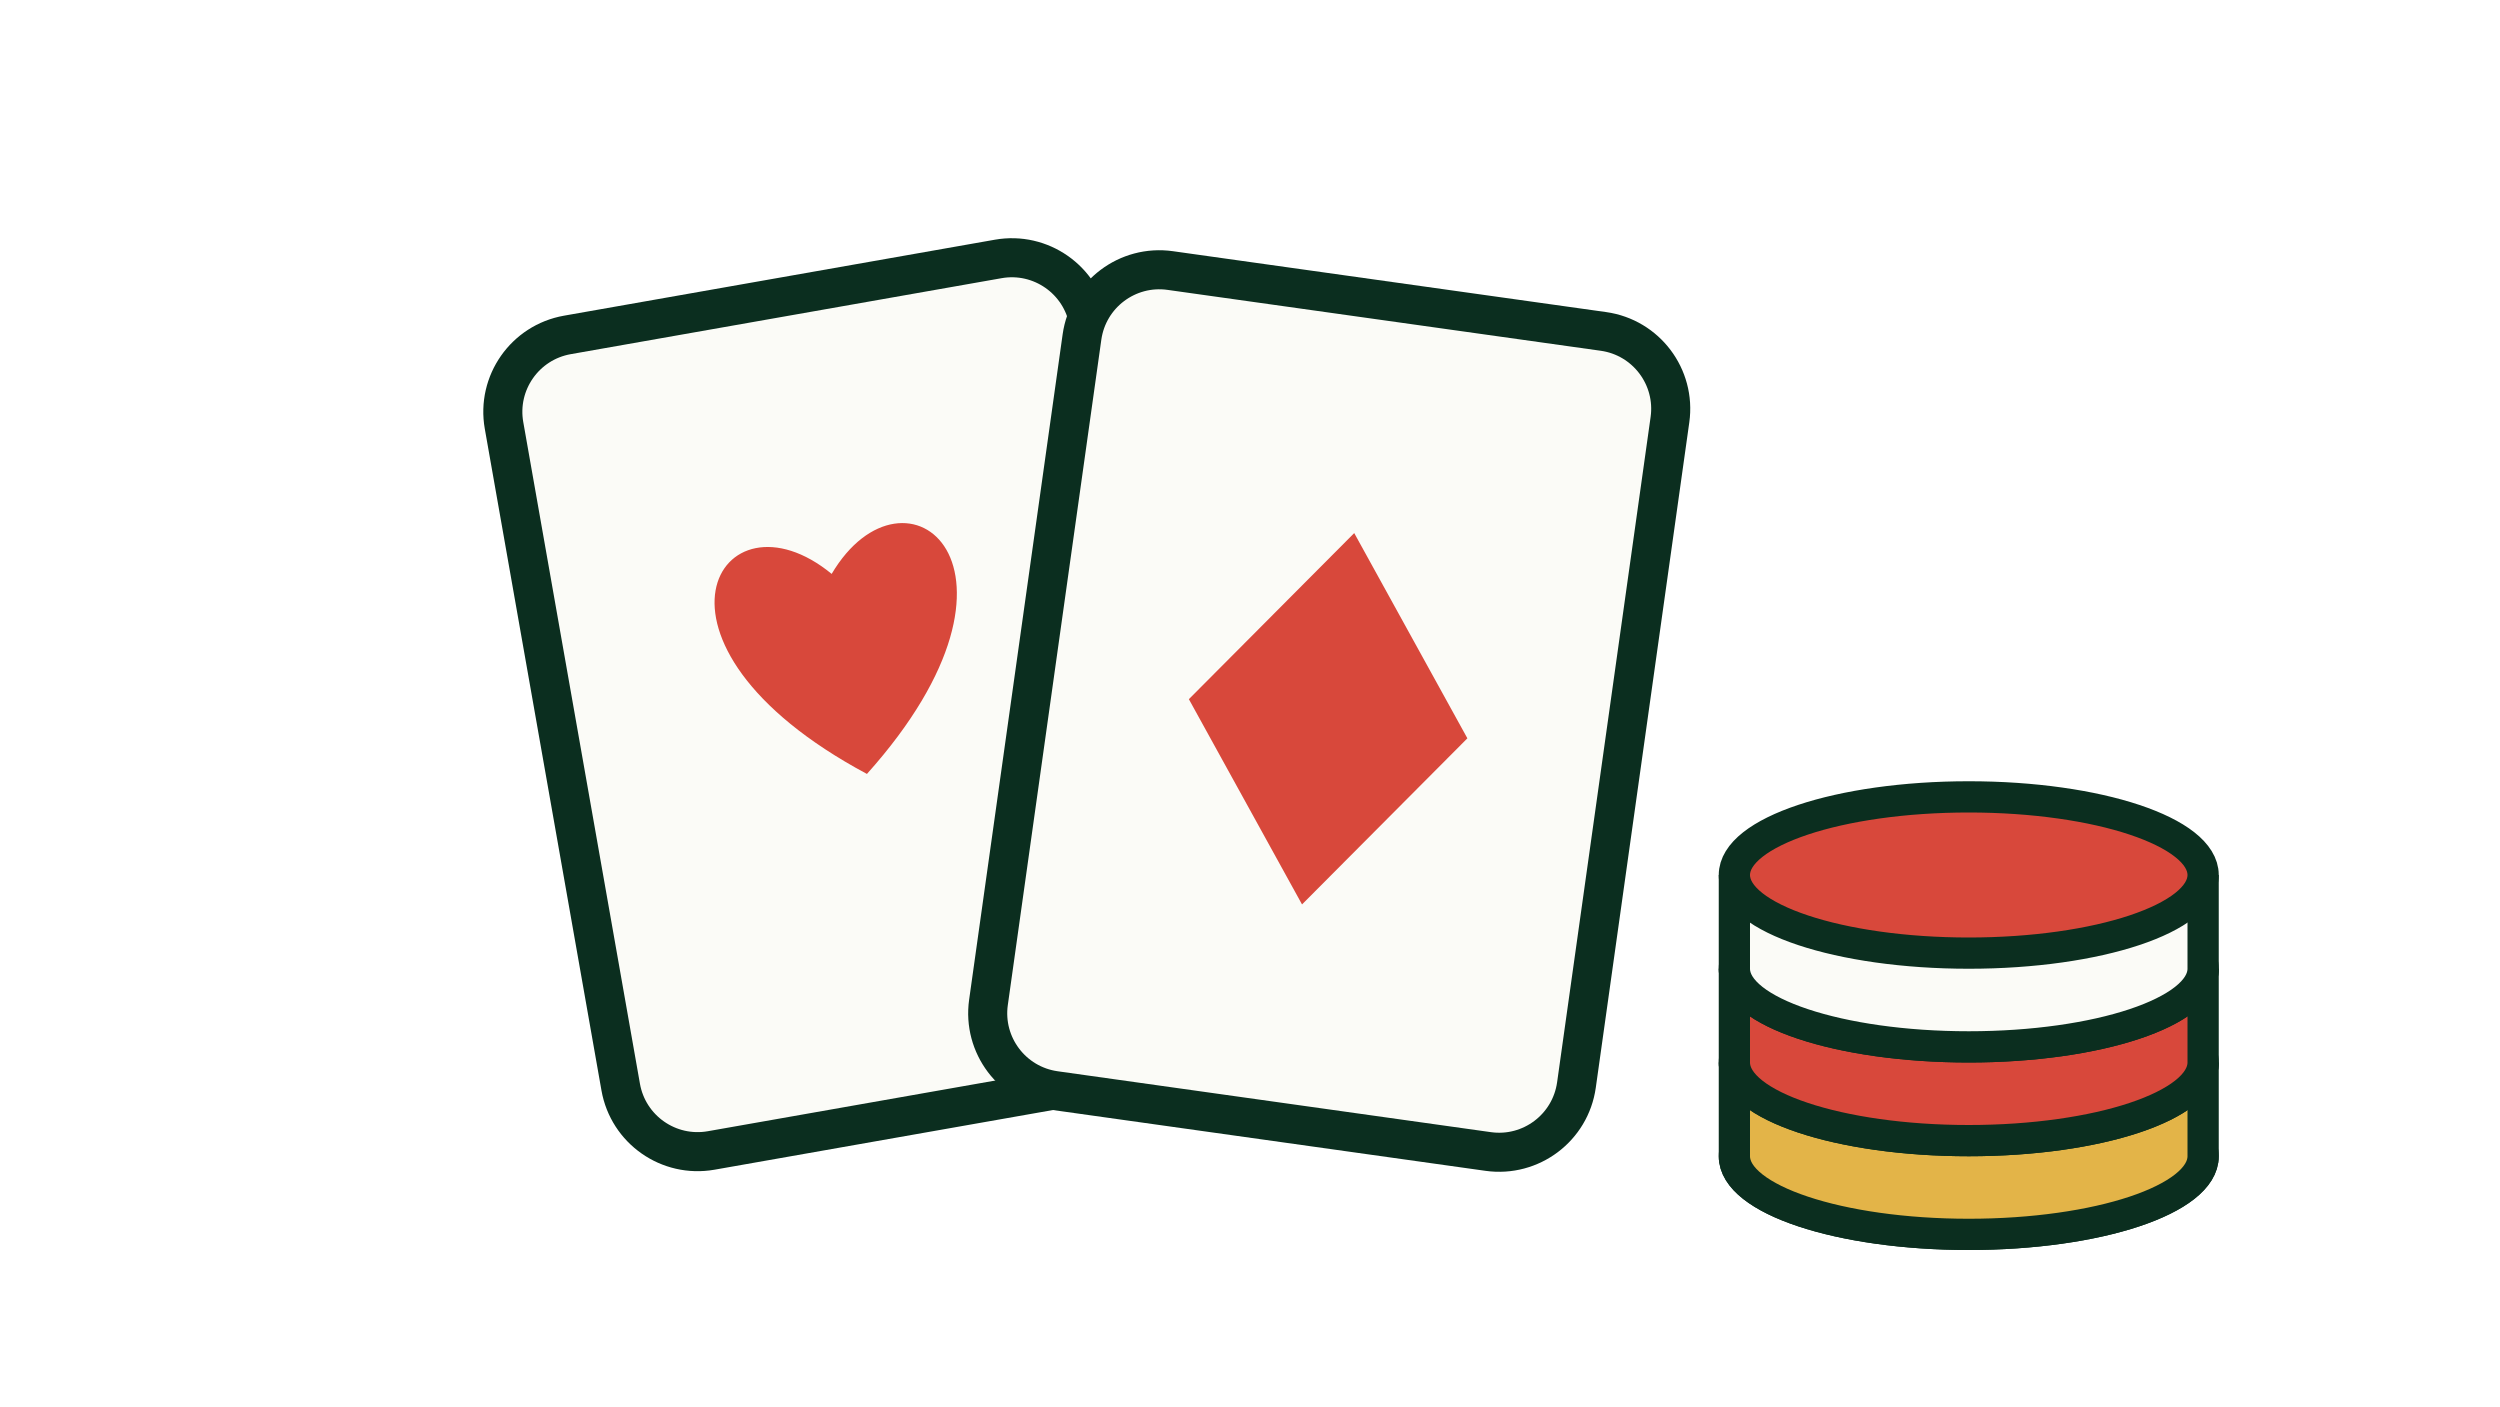
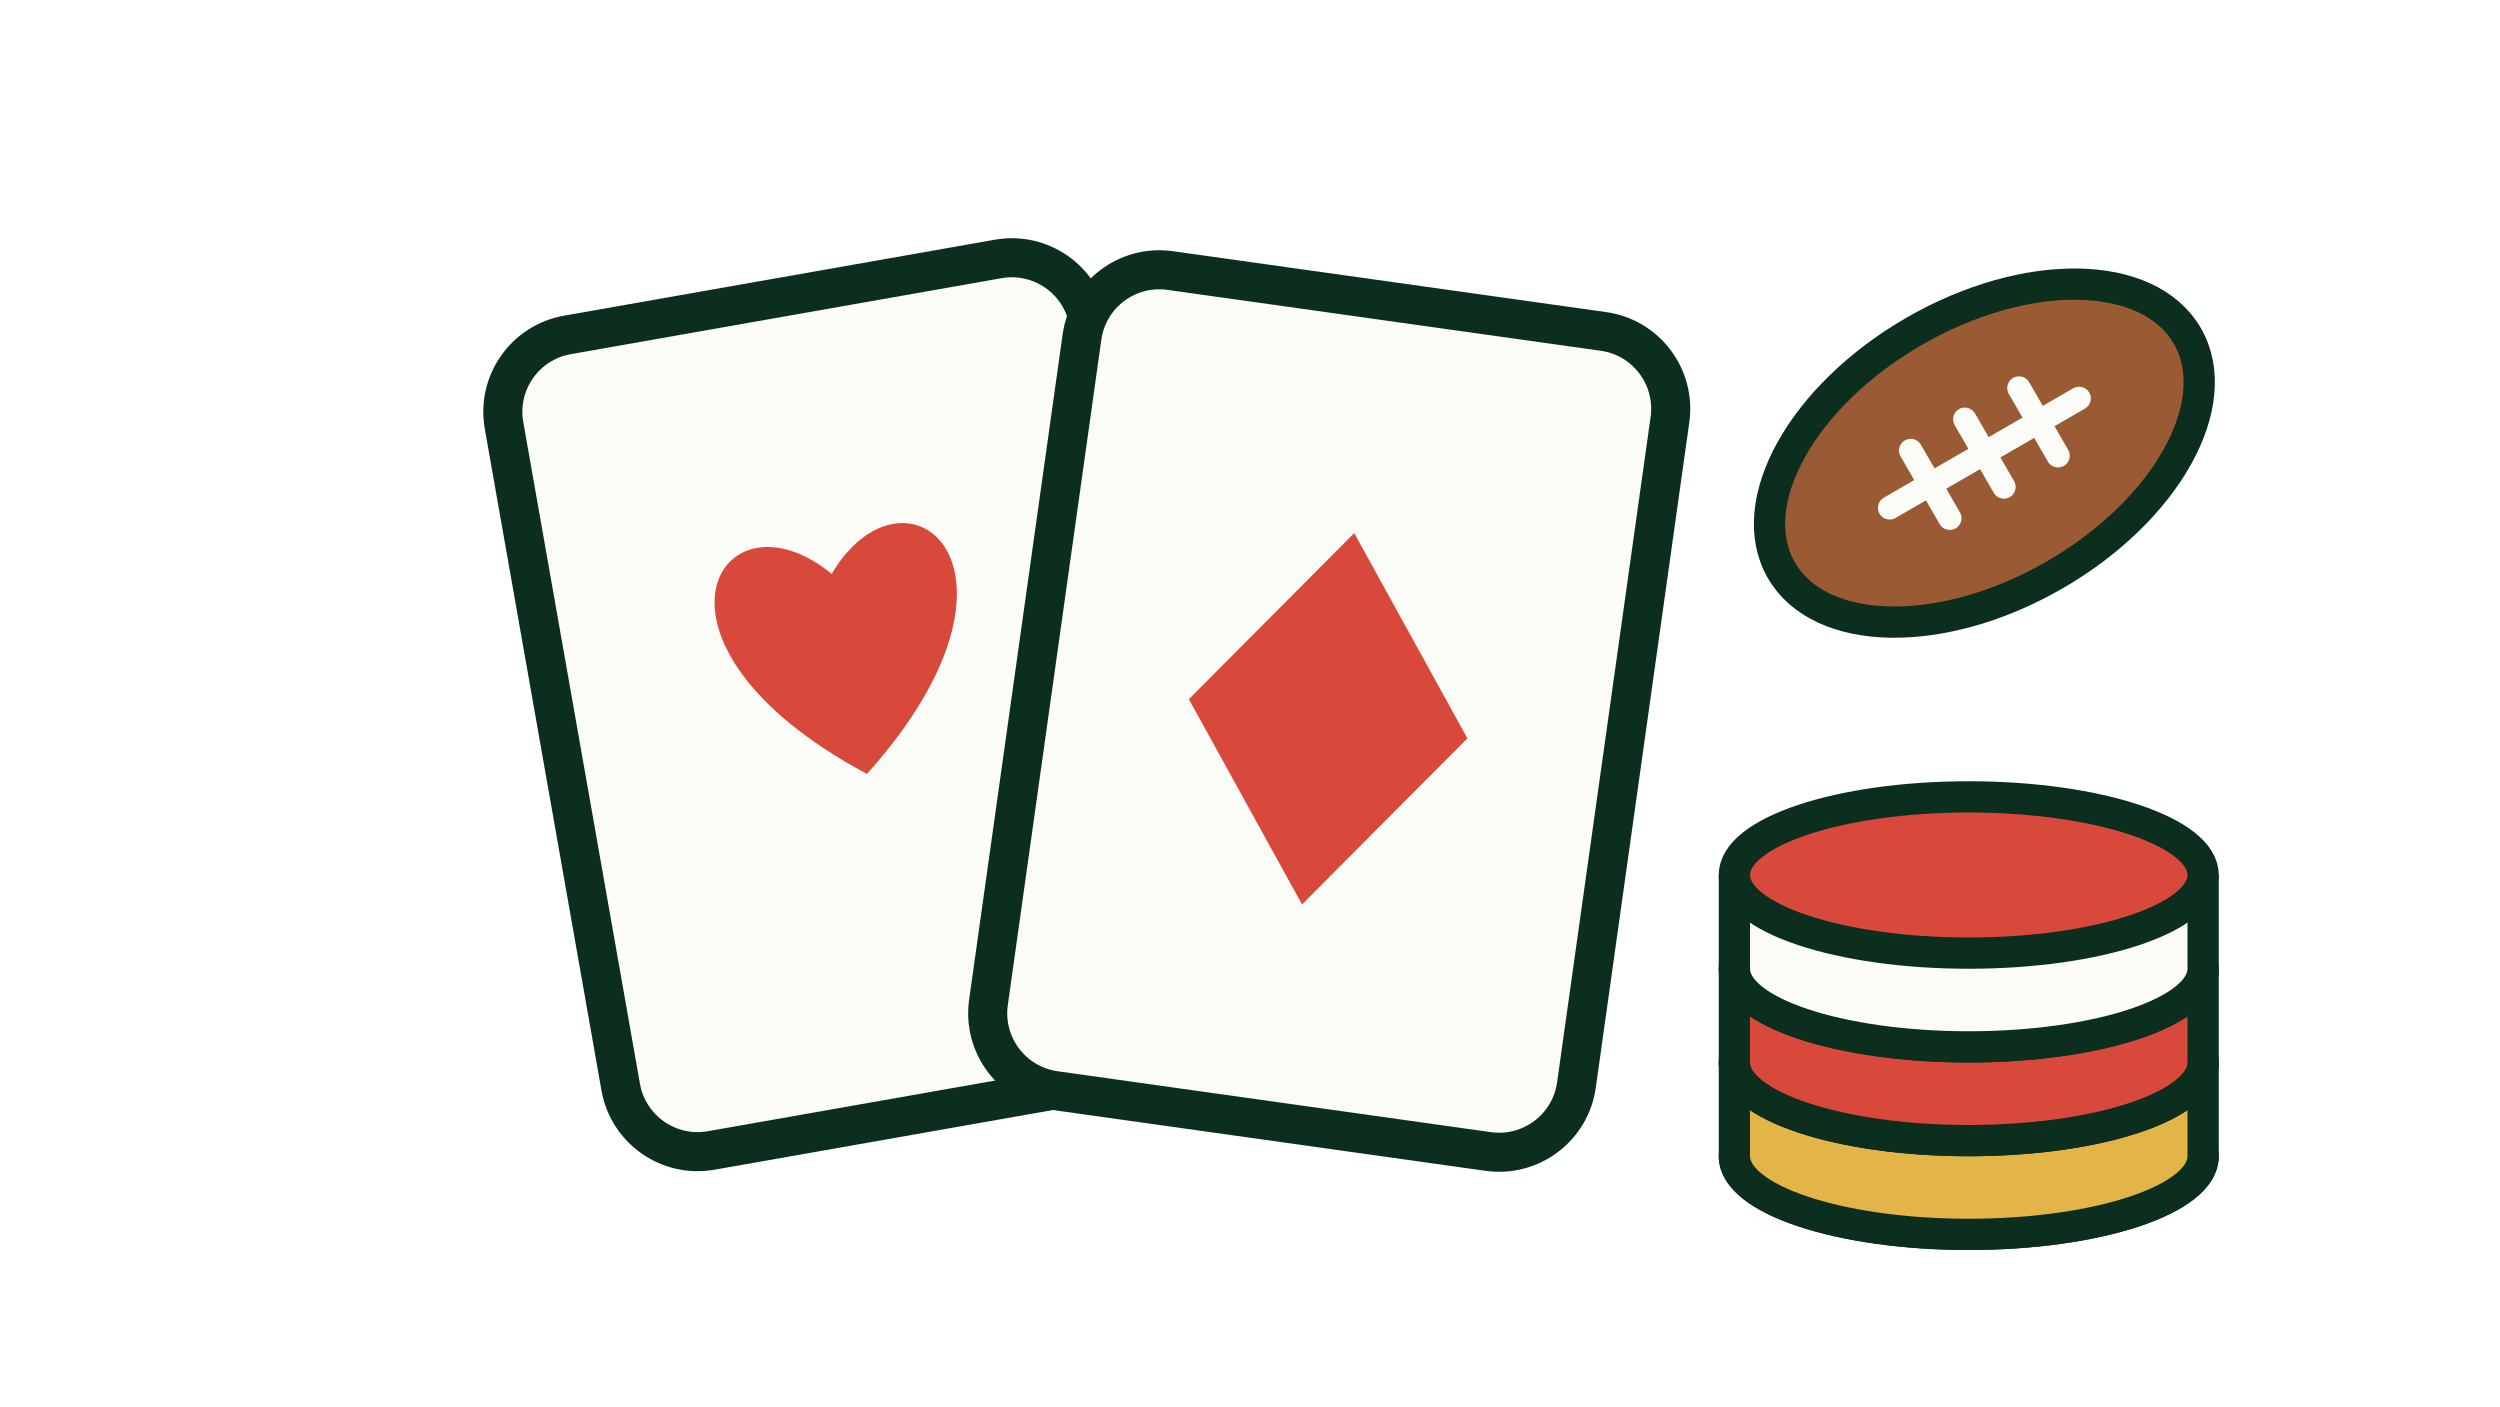
<svg xmlns="http://www.w3.org/2000/svg" viewBox="0 0 320 180">
  <g transform="rotate(-10 128 92)">
    <rect x="72" y="34" width="76" height="106" rx="10" fill="#FBFBF7" stroke="#0B2E1F" stroke-width="5" />
    <path d="M110 70 c-12 -14 -28 4 0 26 c28 -22 12 -40 0 -26z" fill="#D8483B" />
  </g>
  <g transform="rotate(8 170 92)">
    <rect x="132" y="38" width="76" height="106" rx="10" fill="#FBFBF7" stroke="#0B2E1F" stroke-width="5" />
    <path d="M170 68 l18 24 l-18 24 l-18 -24z" fill="#D8483B" />
  </g>
  <g stroke="#0B2E1F" stroke-width="4">
    <ellipse cx="252" cy="148" rx="30" ry="10" fill="#E3B448" />
    <path d="M222 136 v12 a30 10 0 0 0 60 0 v-12" fill="#E3B448" />
    <ellipse cx="252" cy="136" rx="30" ry="10" fill="#D8483B" />
    <path d="M222 124 v12 a30 10 0 0 0 60 0 v-12" fill="#D8483B" />
    <ellipse cx="252" cy="124" rx="30" ry="10" fill="#FBFBF7" />
    <path d="M222 112 v12 a30 10 0 0 0 60 0 v-12" fill="#FBFBF7" />
    <ellipse cx="252" cy="112" rx="30" ry="10" fill="#D8483B" />
  </g>
+   <g transform="rotate(-30 254 58)">
+     <ellipse cx="254" cy="58" rx="30" ry="18" fill="#9A5B34" stroke="#0B2E1F" stroke-width="4" />
+     <g stroke="#FBFBF7" stroke-width="3" stroke-linecap="round">
+       <line x1="240" y1="58" x2="268" y2="58" />
+       <line x1="246" y1="53" x2="246" y2="63" />
+       <line x1="254" y1="53" x2="254" y2="63" />
+       <line x1="262" y1="53" x2="262" y2="63" />
+     </g>
+   </g>
</svg>
